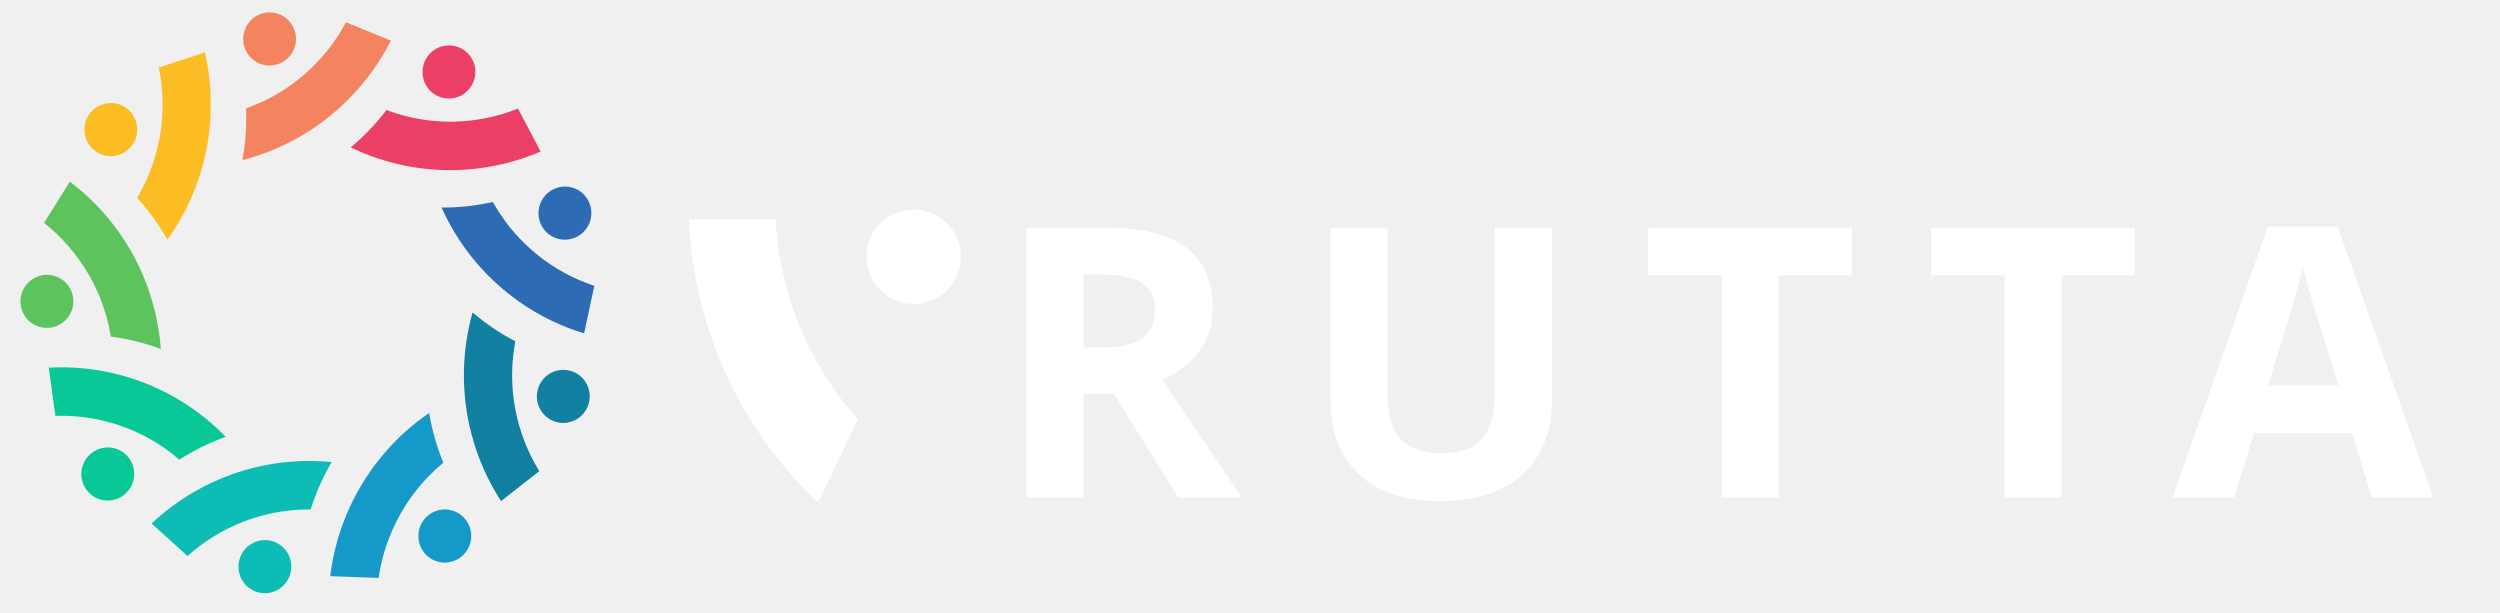
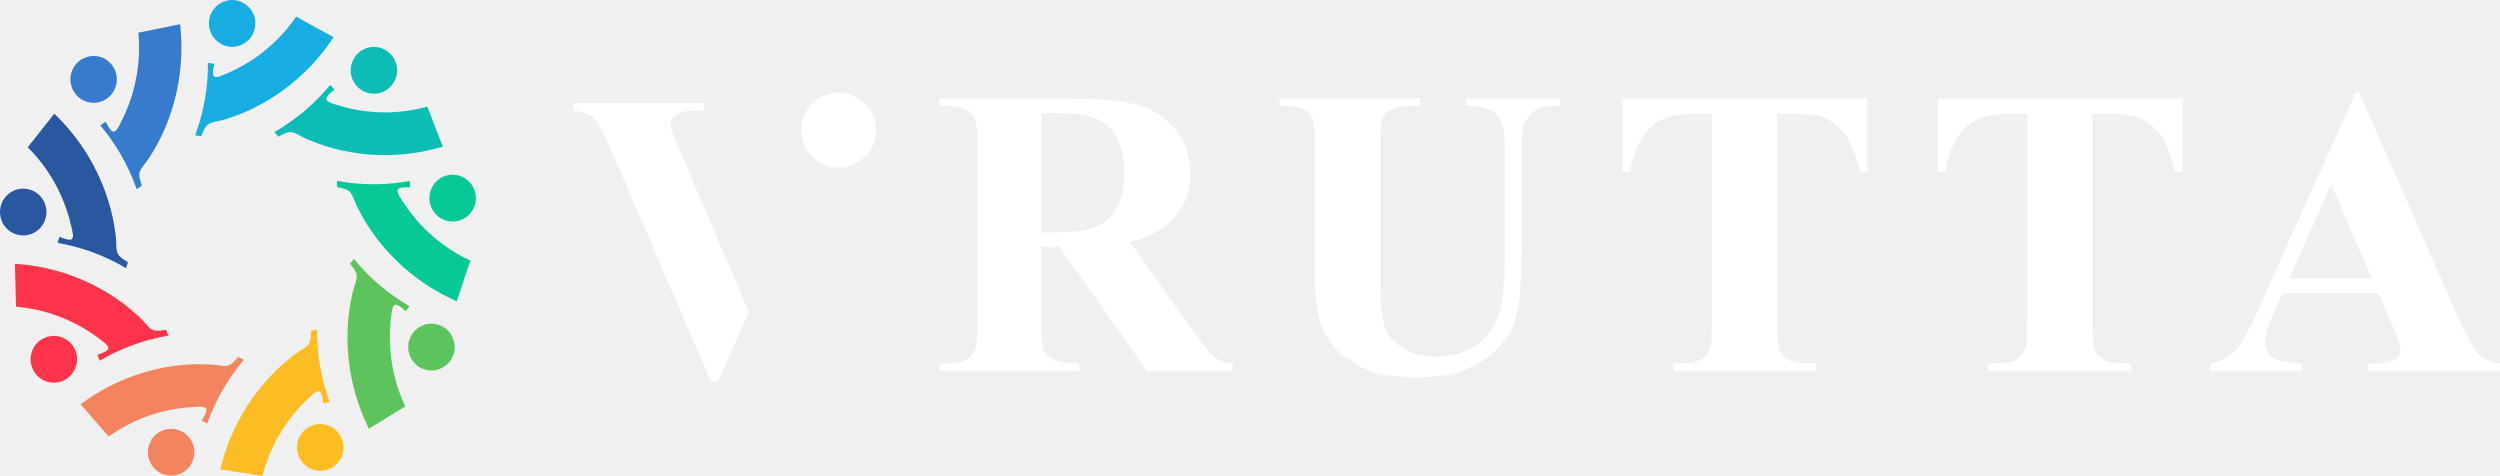
- <svg xmlns="http://www.w3.org/2000/svg" width="291.809mm" height="71.446mm" viewBox="0 0 291.809 71.446" version="1.1" id="svg1">
+ <svg xmlns="http://www.w3.org/2000/svg" width="478.089mm" height="91mm" viewBox="0 0 478.089 91" version="1.1" id="svg1">
  <defs id="defs1" />
-   <g id="layer1" transform="translate(-439.1965,-378.4563)">
-     <g id="g9-8" transform="translate(-1024.512,-1008.341)">
-       <text xml:space="preserve" style="font-weight:bold;font-size:44.097px;line-height:11.465px;font-family:'Futura Std';-inkscape-font-specification:'Futura Std Bold';letter-spacing:6.615px;word-spacing:0px;writing-mode:lr-tb;direction:ltr;opacity:1;fill:#ffffff;fill-rule:evenodd;stroke:#ff8080;stroke-width:0;stroke-linecap:square;stroke-linejoin:round;stroke-miterlimit:0;paint-order:fill markers stroke" x="1579.546" y="1444.856" id="text9-2-9">
-         <tspan id="tspan9-4-34" style="font-size:44.097px;line-height:11.465px;fill:#ffffff;stroke-width:0" x="1579.546" y="1444.856">RUTTA</tspan>
-       </text>
-       <path id="path44-6-9-6-0-7-6-0-1-4" style="opacity:1;fill:#ffffff;fill-rule:evenodd;stroke:#ffffff;stroke-width:0;stroke-linecap:square;stroke-linejoin:round;stroke-miterlimit:0;paint-order:fill markers stroke" d="m 1570.13,1411.255 c -1.131,0.046 -2.235,0.441 -3.149,1.147 -0.079,0.061 -0.158,0.125 -0.234,0.191 -0.223,0.192 -0.43,0.402 -0.619,0.627 -1.959,2.333 -1.655,5.812 0.68,7.77 0.808,0.678 1.794,1.11 2.84,1.245 0.246,0.032 0.492,0.047 0.737,0.046 1.016,-0.01 2.015,-0.291 2.885,-0.832 0.495,-0.308 0.939,-0.692 1.313,-1.139 1.707,-2.033 1.695,-4.935 0.12,-6.943 v -4e-4 c -0.233,-0.297 -0.5,-0.574 -0.801,-0.827 -0.058,-0.049 -0.117,-0.096 -0.177,-0.142 -0.543,-0.418 -1.16,-0.733 -1.819,-0.926 -0.426,-0.125 -0.859,-0.196 -1.292,-0.217 -0.162,-0.01 -0.325,-0.01 -0.486,0 z m -15.885,1.154 -10.122,0.01 c 0.132,3.197 0.582,6.353 1.331,9.424 0.843,3.456 2.066,6.804 3.644,9.985 2.235,4.505 5.181,8.672 8.769,12.328 0.427,0.435 0.861,0.861 1.302,1.278 l 4.685,-9.668 c -2.537,-2.843 -4.616,-6.031 -6.186,-9.448 -1.419,-3.088 -2.423,-6.363 -2.976,-9.74 -0.225,-1.373 -0.375,-2.763 -0.448,-4.163 z" />
-     </g>
-     <g id="g11-82-6" transform="matrix(0.6550494,0,0,0.6550494,-375.3129,-641.7482)" style="stroke-width:1.527">
-       <path style="fill:#1599c8;fill-opacity:1;fill-rule:evenodd;stroke:#1c4e8a;stroke-width:0;stroke-linecap:square;stroke-linejoin:round;stroke-miterlimit:0;paint-order:fill markers stroke" d="m 1319.901,1631.034 c -0.43,0.295 -0.855,0.598 -1.274,0.91 -2.654,1.972 -5.04,4.241 -7.121,6.747 -1.941,2.337 -3.617,4.88 -4.999,7.582 -1.957,3.826 -3.325,7.969 -4.018,12.291 -0.083,0.516 -0.156,1.032 -0.219,1.549 l 8.628,0.307 c 0.567,-3.92 1.834,-7.665 3.706,-11.07 1.399,-2.545 3.135,-4.901 5.168,-6.998 0.837,-0.864 1.725,-1.684 2.66,-2.455 -1.173,-2.852 -2.021,-5.826 -2.531,-8.863 z" id="path17-1-3-7-4-0" />
-       <path style="fill:#1280a0;fill-opacity:1;fill-rule:evenodd;stroke:#1c4e8a;stroke-width:0;stroke-linecap:square;stroke-linejoin:round;stroke-miterlimit:0;paint-order:fill markers stroke" d="m 1347.597,1625.261 c -0.386,-0.525 -0.877,-0.964 -1.441,-1.289 -1.386,-0.799 -3.083,-0.835 -4.506,-0.095 -0.223,0.116 -0.437,0.25 -0.639,0.4 -2.094,1.556 -2.54,4.519 -0.996,6.619 0.534,0.727 1.265,1.284 2.105,1.606 1.014,0.388 2.131,0.412 3.162,0.067 0.473,-0.158 0.917,-0.39 1.318,-0.688 2.094,-1.556 2.54,-4.519 0.996,-6.619 z" id="path16-7-3-6-5-6" />
-       <path style="fill:#0dbdb5;fill-opacity:1;fill-rule:evenodd;stroke:#1c4e8a;stroke-width:0;stroke-linecap:square;stroke-linejoin:round;stroke-miterlimit:0;paint-order:fill markers stroke" d="m 1302.526,1639.786 c -0.517,-0.052 -1.036,-0.094 -1.556,-0.124 -3.291,-0.2 -6.566,10e-4 -9.761,0.581 -2.979,0.54 -5.887,1.41 -8.672,2.591 -3.944,1.673 -7.64,3.97 -10.935,6.84 -0.393,0.343 -0.78,0.692 -1.158,1.048 l 6.399,5.808 c 2.941,-2.643 6.306,-4.699 9.915,-6.104 2.698,-1.05 5.532,-1.737 8.428,-2.034 1.193,-0.122 2.396,-0.178 3.604,-0.166 0.928,-2.947 2.182,-5.777 3.736,-8.438 z" id="path15-7-5-1-51-6" />
-       <path style="fill:#1599c8;fill-opacity:1;fill-rule:evenodd;stroke:#1c4e8a;stroke-width:0;stroke-linecap:square;stroke-linejoin:round;stroke-miterlimit:0;paint-order:fill markers stroke" d="m 1327.392,1653.243 c 0.041,-0.652 -0.053,-1.306 -0.277,-1.92 -0.549,-1.508 -1.823,-2.632 -3.383,-2.983 -0.245,-0.054 -0.494,-0.091 -0.745,-0.106 -2.596,-0.158 -4.833,1.829 -4.996,4.438 -0.057,0.903 0.145,1.802 0.582,2.592 0.527,0.953 1.366,1.692 2.375,2.094 0.462,0.184 0.951,0.293 1.448,0.323 2.596,0.158 4.833,-1.829 4.996,-4.438 z" id="path14-1-9-4-7-1" />
-       <path style="fill:#07c896;fill-opacity:1;fill-rule:evenodd;stroke:#1c4e8a;stroke-width:0;stroke-linecap:square;stroke-linejoin:round;stroke-miterlimit:0;paint-order:fill markers stroke" d="m 1283.644,1635.284 c -0.362,-0.373 -0.732,-0.74 -1.11,-1.101 -2.388,-2.279 -5.021,-4.24 -7.833,-5.858 -2.623,-1.509 -5.403,-2.72 -8.287,-3.612 -4.086,-1.263 -8.38,-1.887 -12.736,-1.812 -0.52,0.014 -1.039,0.028 -1.556,0.056 l 1.177,8.591 c 3.939,-0.129 7.827,0.466 11.485,1.718 2.735,0.936 5.341,2.239 7.745,3.882 0.99,0.676 1.946,1.41 2.861,2.2 2.595,-1.663 5.364,-3.025 8.254,-4.064 z" id="path13-9-9-2-11-8" />
-       <path style="fill:#0dbdb5;fill-opacity:1;fill-rule:evenodd;stroke:#1c4e8a;stroke-width:0;stroke-linecap:square;stroke-linejoin:round;stroke-miterlimit:0;paint-order:fill markers stroke" d="m 1294.045,1661.672 c 0.449,-0.475 0.795,-1.037 1.017,-1.652 0.545,-1.512 0.29,-3.198 -0.678,-4.475 -0.152,-0.201 -0.32,-0.389 -0.501,-0.562 -1.884,-1.798 -4.865,-1.717 -6.659,0.179 -0.621,0.656 -1.042,1.478 -1.213,2.366 -0.207,1.072 -0.039,2.181 0.476,3.141 0.236,0.44 0.539,0.839 0.9,1.183 1.884,1.798 4.865,1.717 6.659,-0.179 z" id="path12-0-8-3-5-4" />
-       <path style="fill:#5dc45d;fill-opacity:1;fill-rule:evenodd;stroke:#1c4e8a;stroke-width:0;stroke-linecap:square;stroke-linejoin:round;stroke-miterlimit:0;paint-order:fill markers stroke" d="m 1272.089,1619.632 c -0.038,-0.521 -0.086,-1.041 -0.144,-1.562 -0.367,-3.291 -1.126,-6.497 -2.241,-9.556 -1.04,-2.853 -2.391,-5.577 -4.025,-8.124 -2.315,-3.608 -5.199,-6.861 -8.577,-9.616 -0.403,-0.329 -0.812,-0.649 -1.225,-0.962 l -4.597,7.354 c 3.094,2.445 5.686,5.413 7.681,8.736 1.492,2.485 2.65,5.168 3.437,7.982 0.324,1.158 0.585,2.339 0.78,3.537 3.047,0.4 6.036,1.142 8.91,2.211 z" id="path11-3-1-2-2-9" />
-       <path style="fill:#07c896;fill-opacity:1;fill-rule:evenodd;stroke:#1c4e8a;stroke-width:0;stroke-linecap:square;stroke-linejoin:round;stroke-miterlimit:0;paint-order:fill markers stroke" d="m 1263.158,1646.606 c 0.647,-0.074 1.271,-0.283 1.835,-0.612 1.385,-0.809 2.268,-2.267 2.345,-3.873 0.013,-0.252 0,-0.505 -0.024,-0.755 -0.29,-2.597 -2.62,-4.46 -5.205,-4.163 -0.895,0.103 -1.742,0.461 -2.441,1.032 -0.844,0.689 -1.425,1.649 -1.646,2.718 -0.101,0.49 -0.124,0.993 -0.069,1.489 0.29,2.596 2.62,4.46 5.205,4.163 z" id="path10-41-8-2-7-6" />
-       <path style="fill:#fbbd23;fill-opacity:1;fill-rule:evenodd;stroke:#1c4e8a;stroke-width:0;stroke-linecap:square;stroke-linejoin:round;stroke-miterlimit:0;paint-order:fill markers stroke" d="m 1273.268,1600.156 c 0.304,-0.424 0.6,-0.855 0.889,-1.292 1.825,-2.764 3.296,-5.714 4.4,-8.782 1.03,-2.861 1.74,-5.825 2.12,-8.836 0.538,-4.265 0.414,-8.624 -0.405,-12.921 -0.098,-0.513 -0.205,-1.023 -0.322,-1.53 l -8.219,2.677 c 0.801,3.875 0.884,7.827 0.283,11.667 -0.449,2.871 -1.28,5.679 -2.478,8.347 -0.493,1.098 -1.049,2.173 -1.666,3.219 2.074,2.275 3.884,4.775 5.397,7.452 z" id="path9-7-2-1-6-3" />
-       <path style="fill:#5dc45d;fill-opacity:1;fill-rule:evenodd;stroke:#1c4e8a;stroke-width:0;stroke-linecap:square;stroke-linejoin:round;stroke-miterlimit:0;paint-order:fill markers stroke" d="m 1249.184,1615.093 c 0.542,0.36 1.153,0.604 1.794,0.715 1.576,0.273 3.184,-0.276 4.27,-1.459 0.171,-0.186 0.326,-0.385 0.465,-0.595 1.44,-2.18 0.85,-5.116 -1.316,-6.557 -0.75,-0.499 -1.627,-0.771 -2.527,-0.784 -1.086,-0.015 -2.145,0.346 -2.997,1.024 -0.391,0.311 -0.73,0.681 -1.006,1.099 -1.44,2.18 -0.85,5.116 1.316,6.557 z" id="path8-53-6-68-1-7" />
-       <path style="fill:#f4845f;fill-opacity:1;fill-rule:evenodd;stroke:#1c4e8a;stroke-width:0;stroke-linecap:square;stroke-linejoin:round;stroke-miterlimit:0;paint-order:fill markers stroke" d="m 1286.63,1585.968 c 0.504,-0.13 1.006,-0.269 1.506,-0.418 3.163,-0.943 6.175,-2.257 8.982,-3.899 2.618,-1.531 5.057,-3.347 7.274,-5.413 3.14,-2.926 5.834,-6.352 7.957,-10.179 0.253,-0.457 0.498,-0.917 0.733,-1.382 l -7.996,-3.254 c -1.867,3.492 -4.331,6.579 -7.247,9.138 -2.18,1.913 -4.612,3.532 -7.234,4.806 -1.08,0.525 -2.192,0.991 -3.333,1.395 0.13,3.085 -0.085,6.174 -0.641,9.206 z" id="path7-3-6-5-42-8" />
-       <path style="fill:#fbbd23;fill-opacity:1;fill-rule:evenodd;stroke:#1c4e8a;stroke-width:0;stroke-linecap:square;stroke-linejoin:round;stroke-miterlimit:0;paint-order:fill markers stroke" d="m 1258.662,1581.879 c 0.184,0.627 0.495,1.208 0.914,1.708 1.03,1.228 2.611,1.845 4.198,1.638 0.249,-0.032 0.495,-0.084 0.737,-0.156 2.495,-0.744 3.923,-3.378 3.188,-5.883 -0.254,-0.867 -0.75,-1.642 -1.43,-2.234 -0.82,-0.713 -1.861,-1.119 -2.946,-1.15 -0.497,-0.014 -0.994,0.052 -1.472,0.194 -2.495,0.744 -3.923,3.378 -3.188,5.883 z" id="path6-24-0-7-3-8" />
-       <path style="fill:#ec3f65;fill-opacity:1;fill-rule:evenodd;stroke:#1c4e8a;stroke-width:0;stroke-linecap:square;stroke-linejoin:round;stroke-miterlimit:0;paint-order:fill markers stroke" d="m 1305.922,1583.707 c 0.468,0.226 0.941,0.443 1.419,0.652 3.022,1.319 6.165,2.255 9.361,2.808 2.981,0.515 6.008,0.697 9.024,0.543 4.272,-0.218 8.524,-1.108 12.595,-2.675 0.486,-0.187 0.967,-0.383 1.444,-0.587 l -4.031,-7.661 c -3.661,1.475 -7.52,2.252 -11.387,2.334 -2.891,0.06 -5.785,-0.267 -8.605,-0.983 -1.161,-0.295 -2.31,-0.655 -3.44,-1.082 -1.874,2.453 -4.015,4.684 -6.38,6.652 z" id="path5-1-3-6-22-2" />
-       <path style="fill:#f4845f;fill-opacity:1;fill-rule:evenodd;stroke:#1c4e8a;stroke-width:0;stroke-linecap:square;stroke-linejoin:round;stroke-miterlimit:0;paint-order:fill markers stroke" d="m 1287.156,1562.505 c -0.261,0.6 -0.395,1.247 -0.394,1.901 0,1.607 0.816,3.102 2.161,3.969 0.211,0.136 0.433,0.255 0.663,0.355 2.384,1.04 5.16,-0.059 6.202,-2.457 0.36,-0.83 0.477,-1.745 0.336,-2.638 -0.171,-1.077 -0.706,-2.061 -1.517,-2.785 -0.371,-0.332 -0.793,-0.603 -1.249,-0.801 -2.384,-1.041 -5.16,0.059 -6.202,2.457 z" id="path4-2-8-1-1-9" />
-       <path style="fill:#2d6bb5;fill-opacity:1;fill-rule:evenodd;stroke:#1c4e8a;stroke-width:0;stroke-linecap:square;stroke-linejoin:round;stroke-miterlimit:0;paint-order:fill markers stroke" d="m 1322.117,1594.43 c 0.213,0.476 0.435,0.948 0.667,1.417 1.466,2.964 3.27,5.713 5.36,8.201 1.949,2.321 4.147,4.415 6.551,6.245 3.406,2.592 7.226,4.654 11.34,6.081 0.491,0.17 0.984,0.331 1.48,0.482 l 1.82,-8.484 c -3.743,-1.232 -7.19,-3.128 -10.198,-5.563 -2.249,-1.82 -4.252,-3.941 -5.95,-6.312 -0.699,-0.976 -1.347,-1.995 -1.938,-3.052 -3.002,0.672 -6.066,1.002 -9.133,0.986 z" id="path3-9-0-8-6-1" />
-       <path style="fill:#ec3f65;fill-opacity:1;fill-rule:evenodd;stroke:#1c4e8a;stroke-width:0;stroke-linecap:square;stroke-linejoin:round;stroke-miterlimit:0;paint-order:fill markers stroke" d="m 1321.335,1566.037 c -0.583,0.292 -1.099,0.702 -1.517,1.205 -1.027,1.235 -1.361,2.908 -0.887,4.442 0.074,0.241 0.168,0.475 0.279,0.701 1.157,2.338 3.983,3.287 6.313,2.119 0.806,-0.404 1.481,-1.032 1.944,-1.808 0.559,-0.937 0.779,-2.038 0.622,-3.118 -0.072,-0.495 -0.221,-0.975 -0.442,-1.422 -1.156,-2.338 -3.983,-3.287 -6.313,-2.119 z" id="path2-0-1-9-8-3" />
-       <path style="fill:#1280a0;fill-opacity:1;fill-rule:evenodd;stroke:#1c4e8a;stroke-width:0;stroke-linecap:square;stroke-linejoin:round;stroke-miterlimit:0;paint-order:fill markers stroke" d="m 1327.638,1613.121 c -0.141,0.503 -0.274,1.009 -0.396,1.518 -0.775,3.222 -1.155,6.497 -1.149,9.757 0.01,3.04 0.346,6.067 1.014,9.024 0.945,4.189 2.546,8.239 4.779,11.992 0.267,0.448 0.541,0.89 0.823,1.325 l 6.819,-5.337 c -2.073,-3.363 -3.496,-7.045 -4.238,-10.856 -0.555,-2.849 -0.729,-5.771 -0.51,-8.688 0.09,-1.201 0.247,-2.401 0.471,-3.595 -2.725,-1.423 -5.279,-3.148 -7.613,-5.141 z" id="path1-8-2-2-5-5" />
-       <path style="fill:#2d6bb5;fill-opacity:1;fill-rule:evenodd;stroke:#1c4e8a;stroke-width:0;stroke-linecap:square;stroke-linejoin:round;stroke-miterlimit:0;paint-order:fill markers stroke" d="m 1345.205,1590.821 c -0.632,-0.152 -1.29,-0.171 -1.931,-0.054 -1.575,0.285 -2.901,1.353 -3.52,2.837 -0.097,0.233 -0.176,0.473 -0.235,0.719 -0.612,2.542 0.942,5.095 3.47,5.704 0.875,0.211 1.792,0.165 2.643,-0.132 1.027,-0.358 1.899,-1.062 2.47,-1.991 0.262,-0.426 0.455,-0.891 0.572,-1.377 0.612,-2.542 -0.942,-5.095 -3.47,-5.704 z" id="path31-8-2-5-7-5-7-7-9" />
+   <g id="layer1" transform="translate(-296.3579,-515.3964)">
+     <path id="path12-8-1" style="fill:#ffffff;fill-opacity:1;fill-rule:evenodd;stroke:#0000ff;stroke-width:0;stroke-linecap:square;stroke-linejoin:round;stroke-miterlimit:0;paint-order:fill markers stroke" d="m 456.727,533.128 a 7.163,7.163 0 0 0 -3.031,0.673 7.163,7.163 0 0 0 -4.132,6.49 7.163,7.163 0 0 0 0.126,1.339 7.163,7.163 0 0 0 1.46,3.155 7.163,7.163 0 0 0 5.577,2.668 7.163,7.163 0 0 0 4.773,-1.822 7.163,7.163 0 0 0 2.263,-4.001 7.163,7.163 0 0 0 0.127,-1.339 7.163,7.163 0 0 0 -4.131,-6.49 7.163,7.163 0 0 0 -3.032,-0.673 z m -25.729,1.984 -24.981,2.2e-4 v 1.422 c 2.024,0.231 3.395,0.782 4.112,1.653 0.743,0.871 2.19,3.805 4.343,8.801 l 17.871,41.429 h 1.268 l 5.996,-13.301 -1.458,-3.421 -0.004,0.005 -11.107,-25.942 c -1.179,-2.741 -1.87,-4.419 -2.075,-5.034 -0.205,-0.641 -0.307,-1.192 -0.307,-1.653 0,-0.743 0.295,-1.307 0.884,-1.691 0.82,-0.564 2.357,-0.846 4.612,-0.846 h 0.846 z" />
+     <path style="font-weight:bold;font-size:134.056px;line-height:142.702px;font-family:'Times New Roman';-inkscape-font-specification:'Times New Roman,  Bold';letter-spacing:13.229px;word-spacing:0px;fill:#ffffff;fill-opacity:1;fill-rule:evenodd;stroke:#ffffff;stroke-width:0;stroke-linecap:square;stroke-linejoin:round;stroke-miterlimit:0;paint-order:fill markers stroke" d="M 751.235,571.483 H 732.826 l -2.191,5.073 q -1.076,2.536 -1.076,4.189 0,2.191 1.768,3.228 1.038,0.615 5.111,0.922 v 1.422 H 719.106 v -1.422 q 2.806,-0.423 4.612,-2.306 1.806,-1.922 4.458,-7.878 l 18.639,-41.583 h 0.73 l 18.793,42.736 q 2.69,6.072 4.42,7.648 1.307,1.191 3.689,1.384 v 1.422 h -25.211 v -1.422 h 1.038 q 3.036,0 4.266,-0.846 0.845,-0.615 0.845,-1.768 0,-0.692 -0.231,-1.422 -0.077,-0.346 -1.153,-2.882 z m -1.307,-2.844 -7.763,-17.948 -7.994,17.948 z" id="path4" />
+     <path style="font-weight:bold;font-size:134.056px;line-height:142.702px;font-family:'Times New Roman';-inkscape-font-specification:'Times New Roman,  Bold';letter-spacing:13.229px;word-spacing:0px;fill:#ffffff;fill-opacity:1;fill-rule:evenodd;stroke:#ffffff;stroke-width:0;stroke-linecap:square;stroke-linejoin:round;stroke-miterlimit:0;paint-order:fill markers stroke" d="m 713.721,534.204 v 14.104 h -1.384 q -1.23,-4.881 -2.729,-6.995 -1.499,-2.152 -4.112,-3.42 -1.46,-0.692 -5.111,-0.692 h -3.882 v 40.199 q 0,3.997 0.423,4.996 0.461,0.999 1.729,1.768 1.307,0.73 3.536,0.73 h 1.729 v 1.422 h -27.286 v -1.422 h 1.729 q 2.267,0 3.651,-0.807 0.999,-0.538 1.576,-1.845 0.423,-0.922 0.423,-4.842 v -40.199 h -3.766 q -5.265,0 -7.648,2.229 -3.344,3.113 -4.227,8.878 h -1.46 v -14.104 z" id="path3" />
+     <path style="font-weight:bold;font-size:134.056px;line-height:142.702px;font-family:'Times New Roman';-inkscape-font-specification:'Times New Roman,  Bold';letter-spacing:13.229px;word-spacing:0px;fill:#ffffff;fill-opacity:1;fill-rule:evenodd;stroke:#ffffff;stroke-width:0;stroke-linecap:square;stroke-linejoin:round;stroke-miterlimit:0;paint-order:fill markers stroke" d="m 653.457,534.204 v 14.104 h -1.384 q -1.23,-4.881 -2.729,-6.995 -1.499,-2.152 -4.112,-3.42 -1.46,-0.692 -5.111,-0.692 h -3.882 v 40.199 q 0,3.997 0.423,4.996 0.461,0.999 1.729,1.768 1.307,0.73 3.536,0.73 h 1.729 v 1.422 h -27.286 v -1.422 h 1.729 q 2.267,0 3.651,-0.807 0.999,-0.538 1.576,-1.845 0.423,-0.922 0.423,-4.842 v -40.199 h -3.766 q -5.265,0 -7.648,2.229 -3.344,3.113 -4.227,8.878 h -1.46 v -14.104 z" id="path2" />
+     <path style="font-weight:bold;font-size:134.056px;line-height:142.702px;font-family:'Times New Roman';-inkscape-font-specification:'Times New Roman,  Bold';letter-spacing:13.229px;word-spacing:0px;fill:#ffffff;fill-opacity:1;fill-rule:evenodd;stroke:#ffffff;stroke-width:0;stroke-linecap:square;stroke-linejoin:round;stroke-miterlimit:0;paint-order:fill markers stroke" d="m 541.04,534.204 h 26.902 v 1.422 h -1.345 q -3.036,0 -4.189,0.653 -1.115,0.615 -1.614,1.729 -0.461,1.115 -0.461,5.573 v 25.519 q 0,6.995 1.038,9.262 1.076,2.267 3.497,3.766 2.421,1.499 6.111,1.499 4.227,0 7.187,-1.883 2.998,-1.922 4.458,-5.265 1.499,-3.344 1.499,-11.645 v -21.253 q 0,-3.497 -0.73,-4.996 -0.73,-1.499 -1.845,-2.075 -1.729,-0.884 -4.881,-0.884 v -1.422 h 18.024 v 1.422 h -1.076 q -2.191,0 -3.651,0.884 -1.46,0.884 -2.114,2.652 -0.5,1.23 -0.5,4.42 v 19.792 q 0,9.185 -1.23,13.259 -1.191,4.074 -5.88,7.494 -4.689,3.42 -12.798,3.42 -6.764,0 -10.453,-1.806 -5.035,-2.46 -7.11,-6.303 -2.075,-3.843 -2.075,-10.338 v -25.519 q 0,-4.497 -0.5,-5.573 -0.5,-1.115 -1.729,-1.768 -1.23,-0.653 -4.535,-0.615 z" id="path1" />
+     <path style="font-weight:bold;font-size:134.056px;line-height:142.702px;font-family:'Times New Roman';-inkscape-font-specification:'Times New Roman,  Bold';letter-spacing:13.229px;word-spacing:0px;fill:#ffffff;fill-opacity:1;fill-rule:evenodd;stroke:#ffffff;stroke-width:0;stroke-linecap:square;stroke-linejoin:round;stroke-miterlimit:0;paint-order:fill markers stroke" d="m 495.495,562.567 v 14.604 q 0,4.227 0.5,5.342 0.538,1.076 1.845,1.729 1.307,0.653 4.881,0.653 v 1.422 h -26.672 v -1.422 q 3.613,0 4.881,-0.653 1.307,-0.692 1.806,-1.768 0.538,-1.076 0.538,-5.304 v -33.82 q 0,-4.227 -0.538,-5.304 -0.5,-1.115 -1.806,-1.768 -1.307,-0.653 -4.881,-0.653 v -1.422 h 24.212 q 9.454,0 13.835,1.307 4.381,1.307 7.148,4.842 2.767,3.497 2.767,8.224 0,5.765 -4.151,9.531 -2.652,2.383 -7.417,3.574 l 12.529,17.64 q 2.46,3.42 3.497,4.266 1.576,1.191 3.651,1.307 v 1.422 h -16.41 l -16.795,-23.751 z m 0,-25.557 v 22.828 h 2.191 q 5.342,0 7.994,-0.961 2.652,-0.999 4.151,-3.536 1.537,-2.575 1.537,-6.687 0,-5.957 -2.806,-8.801 -2.767,-2.844 -8.955,-2.844 z" id="text7-1-1-4-4-6" />
+     <g id="g1" transform="matrix(1.000519,0,0,1.008881,-38.67868,283.0204)" style="stroke-width:0.995">
+       <path style="fill:#367bcd;fill-opacity:1;fill-rule:evenodd;stroke:#1c4e8a;stroke-width:0;stroke-linecap:square;stroke-linejoin:round;stroke-miterlimit:0;paint-order:fill markers stroke" d="m 360.98,266.169 0.916,-0.582 0.041,-0.026 0.052,-0.033 c -0.514,-1.376 -0.6,-2.096 -0.383,-2.71 0.235,-0.662 0.851,-1.262 1.635,-2.368 0.059,-0.09 0.125,-0.175 0.184,-0.265 0.773,-1.206 1.495,-2.439 2.126,-3.716 1.263,-2.556 2.238,-5.242 2.908,-8.008 0.95,-3.917 1.289,-7.993 0.971,-12.085 -0.038,-0.488 -0.085,-0.975 -0.141,-1.46 l -7.974,1.613 c 0.345,3.698 0.01,7.389 -0.954,10.903 -0.442,1.612 -1.016,3.186 -1.717,4.707 -0.583,1.197 -1.002,2.128 -1.386,2.655 -0.495,0.68 -0.931,0.686 -1.582,-0.284 -0.187,-0.278 -0.391,-0.636 -0.619,-1.082 l -1.029,0.653 c 1.426,1.681 2.7,3.475 3.813,5.361 1.259,2.134 2.311,4.386 3.14,6.724 z" id="path102-7-5-24" />
+       <path style="fill:#2957a0;fill-opacity:1;fill-rule:evenodd;stroke:#1c4e8a;stroke-width:0;stroke-linecap:square;stroke-linejoin:round;stroke-miterlimit:0;paint-order:fill markers stroke" d="m 336.448,273.921 c 0.47,0.394 1.016,0.686 1.605,0.859 1.447,0.424 3.01,0.085 4.15,-0.901 0.179,-0.155 0.346,-0.324 0.498,-0.505 1.575,-1.878 1.33,-4.677 -0.547,-6.252 -0.65,-0.545 -1.442,-0.893 -2.283,-1.002 -1.015,-0.131 -2.044,0.092 -2.913,0.633 -0.398,0.248 -0.755,0.556 -1.056,0.916 -1.575,1.878 -1.331,4.677 0.547,6.252 z" id="path101-6-7-5" />
+       <path style="fill:#18ade2;fill-opacity:1;fill-rule:evenodd;stroke:#1c4e8a;stroke-width:0;stroke-linecap:square;stroke-linejoin:round;stroke-miterlimit:0;paint-order:fill markers stroke" d="m 372.166,255.979 1.076,0.143 0.048,0.006 0.061,0.008 c 0.491,-1.385 0.888,-1.992 1.449,-2.322 0.606,-0.356 1.463,-0.42 2.775,-0.763 0.103,-0.031 0.209,-0.053 0.311,-0.085 1.367,-0.427 2.713,-0.907 4.017,-1.48 2.611,-1.146 5.084,-2.577 7.375,-4.265 3.245,-2.39 6.125,-5.295 8.512,-8.633 0.285,-0.399 0.562,-0.802 0.83,-1.209 l -7.145,-3.89 c -2.112,3.054 -4.742,5.667 -7.739,7.739 -1.375,0.951 -2.826,1.788 -4.341,2.502 -1.216,0.542 -2.136,0.986 -2.768,1.143 -0.817,0.203 -1.154,-0.073 -1.029,-1.234 0.036,-0.333 0.11,-0.739 0.221,-1.227 l -1.208,-0.161 c 0.012,2.204 -0.165,4.398 -0.525,6.558 -0.407,2.444 -1.049,4.845 -1.917,7.169 z" id="path100-3-6-51" />
+       <path style="fill:#367bcd;fill-opacity:1;fill-rule:evenodd;stroke:#1c4e8a;stroke-width:0;stroke-linecap:square;stroke-linejoin:round;stroke-miterlimit:0;paint-order:fill markers stroke" d="m 348.39,246.149 c 0.106,0.604 0.337,1.179 0.677,1.689 0.836,1.255 2.251,1.999 3.758,1.977 0.237,-0.006 0.473,-0.025 0.706,-0.067 2.414,-0.426 4.025,-2.727 3.6,-5.141 -0.147,-0.835 -0.531,-1.611 -1.105,-2.235 -0.693,-0.753 -1.625,-1.243 -2.638,-1.388 -0.464,-0.066 -0.936,-0.059 -1.398,0.023 -2.414,0.426 -4.026,2.727 -3.6,5.141 z" id="path96-6-1-7" />
+       <path style="fill:#0dbdb5;fill-opacity:1;fill-rule:evenodd;stroke:#1c4e8a;stroke-width:0;stroke-linecap:square;stroke-linejoin:round;stroke-miterlimit:0;paint-order:fill markers stroke" d="m 387.284,255.363 0.732,0.801 0.033,0.036 0.042,0.045 c 1.266,-0.745 1.96,-0.955 2.602,-0.847 0.693,0.116 1.391,0.619 2.616,1.199 0.099,0.042 0.194,0.093 0.293,0.135 1.322,0.552 2.662,1.049 4.029,1.449 2.737,0.8 5.551,1.293 8.391,1.474 4.023,0.255 8.095,-0.119 12.07,-1.142 0.474,-0.122 0.946,-0.253 1.413,-0.393 l -2.973,-7.573 c -3.582,0.982 -7.275,1.293 -10.903,0.954 -1.664,-0.155 -3.314,-0.447 -4.933,-0.874 -1.28,-0.366 -2.27,-0.618 -2.855,-0.904 -0.756,-0.37 -0.837,-0.798 0.005,-1.607 0.241,-0.232 0.559,-0.495 0.958,-0.798 l -0.822,-0.9 c -1.407,1.696 -2.953,3.263 -4.617,4.686 -1.883,1.611 -3.918,3.038 -6.077,4.26 z" id="path78-1-8-11" />
+       <path style="fill:#18ade2;fill-opacity:1;fill-rule:evenodd;stroke:#1c4e8a;stroke-width:0;stroke-linecap:square;stroke-linejoin:round;stroke-miterlimit:0;paint-order:fill markers stroke" d="m 375.39,232.55 c -0.307,0.531 -0.5,1.12 -0.567,1.73 -0.166,1.498 0.439,2.978 1.608,3.93 0.183,0.149 0.379,0.284 0.584,0.402 2.123,1.226 4.837,0.498 6.062,-1.624 0.424,-0.735 0.629,-1.575 0.59,-2.422 -0.047,-1.022 -0.446,-1.997 -1.129,-2.759 -0.313,-0.349 -0.679,-0.647 -1.085,-0.881 -2.123,-1.226 -4.837,-0.498 -6.063,1.624 z" id="path77-5-9-52" />
+       <path style="fill:#07c896;fill-opacity:1;fill-rule:evenodd;stroke:#1c4e8a;stroke-width:0;stroke-linecap:square;stroke-linejoin:round;stroke-miterlimit:0;paint-order:fill markers stroke" d="m 399.262,264.61 0.046,1.084 0.002,0.049 0.003,0.062 c 1.449,0.243 2.115,0.528 2.538,1.023 0.456,0.535 0.668,1.368 1.233,2.6 0.048,0.096 0.089,0.196 0.138,0.292 0.658,1.272 1.365,2.514 2.155,3.699 1.582,2.372 3.421,4.559 5.481,6.523 2.917,2.781 6.278,5.113 9.98,6.884 0.442,0.211 0.887,0.414 1.335,0.608 l 2.59,-7.712 c -3.375,-1.55 -6.404,-3.686 -8.966,-6.278 -1.175,-1.189 -2.251,-2.473 -3.218,-3.841 -0.745,-1.103 -1.342,-1.932 -1.606,-2.527 -0.342,-0.769 -0.129,-1.149 1.037,-1.228 0.334,-0.023 0.746,-0.021 1.246,0.006 l -0.051,-1.218 c -2.168,0.395 -4.359,0.601 -6.549,0.622 -2.478,0.023 -4.954,-0.191 -7.393,-0.643 z" id="path76-4-2-7" />
+       <path style="fill:#0dbdb5;fill-opacity:1;fill-rule:evenodd;stroke:#1c4e8a;stroke-width:0;stroke-linecap:square;stroke-linejoin:round;stroke-miterlimit:0;paint-order:fill markers stroke" d="m 404.814,239.488 c -0.576,0.21 -1.103,0.537 -1.546,0.96 -1.09,1.041 -1.578,2.564 -1.294,4.045 0.044,0.232 0.107,0.461 0.188,0.683 0.838,2.303 3.385,3.49 5.688,2.652 0.797,-0.29 1.494,-0.802 2.009,-1.476 0.621,-0.813 0.942,-1.816 0.908,-2.839 -0.015,-0.469 -0.105,-0.932 -0.265,-1.372 -0.838,-2.303 -3.385,-3.491 -5.688,-2.653 z" id="path75-2-7-61" />
+       <path style="fill:#5dc45d;fill-opacity:1;fill-rule:evenodd;stroke:#1c4e8a;stroke-width:0;stroke-linecap:square;stroke-linejoin:round;stroke-miterlimit:0;paint-order:fill markers stroke" d="m 402.493,279.391 -0.662,0.86 -0.03,0.039 -0.038,0.049 c 0.954,1.117 1.281,1.764 1.286,2.415 0.006,0.703 -0.368,1.477 -0.726,2.785 -0.025,0.105 -0.058,0.207 -0.082,0.312 -0.314,1.397 -0.571,2.803 -0.727,4.219 -0.313,2.834 -0.31,5.692 0.006,8.519 0.447,4.006 1.523,7.952 3.221,11.688 0.203,0.446 0.413,0.887 0.632,1.324 l 6.941,-4.243 c -1.589,-3.357 -2.536,-6.94 -2.833,-10.572 -0.136,-1.666 -0.135,-3.341 0.004,-5.01 0.139,-1.324 0.214,-2.342 0.394,-2.968 0.233,-0.809 0.64,-0.963 1.584,-0.274 0.271,0.197 0.585,0.464 0.952,0.805 l 0.744,-0.966 c -1.915,-1.091 -3.726,-2.342 -5.417,-3.733 -1.913,-1.575 -3.672,-3.331 -5.25,-5.245 z" id="path74-0-9-42" />
+       <path style="fill:#07c896;fill-opacity:1;fill-rule:evenodd;stroke:#1c4e8a;stroke-width:0;stroke-linecap:square;stroke-linejoin:round;stroke-miterlimit:0;paint-order:fill markers stroke" d="m 422.895,263.716 c -0.576,-0.21 -1.19,-0.297 -1.802,-0.258 -1.504,0.096 -2.857,0.95 -3.591,2.266 -0.115,0.207 -0.214,0.422 -0.295,0.645 -0.838,2.303 0.349,4.85 2.652,5.688 0.797,0.29 1.66,0.346 2.488,0.161 0.999,-0.224 1.889,-0.786 2.521,-1.591 0.29,-0.369 0.519,-0.781 0.679,-1.222 0.838,-2.303 -0.349,-4.85 -2.652,-5.688 z" id="path73-9-5-3" />
+       <path style="fill:#fbbd23;fill-opacity:1;fill-rule:evenodd;stroke:#1c4e8a;stroke-width:0;stroke-linecap:square;stroke-linejoin:round;stroke-miterlimit:0;paint-order:fill markers stroke" d="m 395.467,292.792 -1.06,0.233 -0.048,0.011 -0.06,0.013 c 0.013,1.469 -0.153,2.175 -0.567,2.677 -0.447,0.542 -1.231,0.895 -2.346,1.666 -0.086,0.064 -0.178,0.122 -0.263,0.186 -1.138,0.869 -2.239,1.78 -3.269,2.764 -2.061,1.97 -3.896,4.161 -5.472,6.53 -2.232,3.356 -3.945,7.07 -5.046,11.024 -0.131,0.472 -0.254,0.945 -0.367,1.42 l 8.045,1.211 c 0.94,-3.593 2.518,-6.947 4.626,-9.92 0.967,-1.363 2.045,-2.646 3.223,-3.836 0.957,-0.925 1.67,-1.657 2.21,-2.021 0.698,-0.47 1.11,-0.326 1.39,0.808 0.08,0.325 0.15,0.731 0.212,1.228 l 1.191,-0.262 c -0.765,-2.067 -1.349,-4.189 -1.75,-6.342 -0.453,-2.436 -0.672,-4.912 -0.65,-7.393 z" id="path72-7-4-2" />
+       <path style="fill:#5dc45d;fill-opacity:1;fill-rule:evenodd;stroke:#1c4e8a;stroke-width:0;stroke-linecap:square;stroke-linejoin:round;stroke-miterlimit:0;paint-order:fill markers stroke" d="m 421.172,293.898 c -0.307,-0.531 -0.72,-0.993 -1.214,-1.356 -1.214,-0.893 -2.799,-1.109 -4.208,-0.572 -0.221,0.084 -0.435,0.186 -0.64,0.304 -2.123,1.225 -2.85,3.939 -1.624,6.062 0.424,0.735 1.049,1.332 1.803,1.722 0.909,0.47 1.952,0.612 2.954,0.402 0.459,-0.097 0.899,-0.265 1.306,-0.499 2.123,-1.225 2.85,-3.94 1.625,-6.062 z" id="path71-3-3-21" />
+       <path style="fill:#f4845f;fill-opacity:1;fill-rule:evenodd;stroke:#1c4e8a;stroke-width:0;stroke-linecap:square;stroke-linejoin:round;stroke-miterlimit:0;paint-order:fill markers stroke" d="m 381.471,298.542 -0.962,-0.503 -0.043,-0.023 -0.055,-0.028 c -0.935,1.134 -1.515,1.568 -2.155,1.686 -0.691,0.128 -1.519,-0.106 -2.869,-0.232 -0.107,-0.006 -0.214,-0.021 -0.321,-0.027 -1.431,-0.066 -2.86,-0.075 -4.281,0.017 -2.845,0.184 -5.659,0.683 -8.389,1.485 -3.867,1.136 -7.567,2.88 -10.952,5.201 -0.404,0.277 -0.802,0.561 -1.194,0.852 l 5.384,6.099 c 3.03,-2.148 6.394,-3.703 9.92,-4.625 1.617,-0.423 3.267,-0.713 4.935,-0.866 1.328,-0.093 2.344,-0.196 2.992,-0.127 0.837,0.089 1.06,0.463 0.545,1.512 -0.147,0.301 -0.356,0.656 -0.627,1.077 l 1.08,0.565 c 0.742,-2.075 1.659,-4.076 2.736,-5.983 1.219,-2.158 2.643,-4.195 4.254,-6.081 z" id="path70-7-1-6" />
+       <path style="fill:#fbbd23;fill-opacity:1;fill-rule:evenodd;stroke:#1c4e8a;stroke-width:0;stroke-linecap:square;stroke-linejoin:round;stroke-miterlimit:0;paint-order:fill markers stroke" d="m 400.451,315.911 c 0.106,-0.604 0.086,-1.223 -0.059,-1.819 -0.356,-1.465 -1.432,-2.649 -2.856,-3.143 -0.224,-0.078 -0.453,-0.137 -0.686,-0.179 -2.414,-0.426 -4.715,1.186 -5.141,3.6 -0.147,0.835 -0.052,1.695 0.274,2.478 0.394,0.945 1.102,1.724 2.005,2.206 0.414,0.221 0.859,0.375 1.321,0.457 2.414,0.426 4.716,-1.186 5.141,-3.6 z" id="path69-2-2-85" />
+       <path style="fill:#ff334b;fill-opacity:1;fill-rule:evenodd;stroke:#1c4e8a;stroke-width:0;stroke-linecap:square;stroke-linejoin:round;stroke-miterlimit:0;paint-order:fill markers stroke" d="m 367.054,293.949 -0.414,-1.003 -0.019,-0.045 -0.024,-0.057 c -1.445,0.268 -2.169,0.227 -2.735,-0.094 -0.611,-0.346 -1.095,-1.057 -2.048,-2.022 -0.078,-0.073 -0.151,-0.154 -0.229,-0.227 -1.053,-0.97 -2.142,-1.896 -3.29,-2.739 -2.298,-1.688 -4.774,-3.114 -7.381,-4.255 -3.693,-1.616 -7.648,-2.657 -11.733,-3.055 -0.488,-0.048 -0.975,-0.086 -1.462,-0.115 l 0.204,8.133 c 3.701,0.302 7.278,1.274 10.572,2.833 1.51,0.715 2.961,1.554 4.337,2.508 1.077,0.782 1.921,1.357 2.374,1.826 0.584,0.606 0.514,1.036 -0.554,1.509 -0.306,0.136 -0.694,0.274 -1.173,0.422 l 0.465,1.127 c 1.903,-1.112 3.891,-2.056 5.941,-2.824 2.321,-0.869 4.721,-1.514 7.167,-1.924 z" id="path68-6-3-76" />
+       <path style="fill:#f4845f;fill-opacity:1;fill-rule:evenodd;stroke:#1c4e8a;stroke-width:0;stroke-linecap:square;stroke-linejoin:round;stroke-miterlimit:0;paint-order:fill markers stroke" d="m 370.429,319.455 c 0.47,-0.394 0.852,-0.882 1.124,-1.431 0.669,-1.351 0.606,-2.949 -0.167,-4.243 -0.121,-0.203 -0.259,-0.396 -0.411,-0.578 -1.575,-1.878 -4.374,-2.122 -6.252,-0.547 -0.65,0.545 -1.13,1.265 -1.383,2.074 -0.305,0.977 -0.264,2.029 0.117,2.979 0.175,0.435 0.417,0.84 0.718,1.199 1.575,1.878 4.375,2.123 6.252,0.547 z" id="path67-0-3-1" />
+       <path style="fill:#2957a0;fill-opacity:1;fill-rule:evenodd;stroke:#1c4e8a;stroke-width:0;stroke-linecap:square;stroke-linejoin:round;stroke-miterlimit:0;paint-order:fill markers stroke" d="m 358.961,281.164 0.328,-1.035 0.015,-0.047 0.019,-0.059 c -1.279,-0.724 -1.807,-1.22 -2.035,-1.83 -0.246,-0.658 -0.16,-1.514 -0.27,-2.865 -0.013,-0.107 -0.017,-0.215 -0.03,-0.321 -0.183,-1.42 -0.422,-2.829 -0.76,-4.213 -0.676,-2.77 -1.655,-5.454 -2.919,-8.004 -1.79,-3.611 -4.151,-6.951 -7.024,-9.882 -0.343,-0.35 -0.692,-0.692 -1.047,-1.028 l -5.071,6.361 c 2.641,2.611 4.757,5.654 6.278,8.966 0.697,1.519 1.27,3.094 1.71,4.709 0.322,1.291 0.6,2.274 0.645,2.924 0.058,0.84 -0.272,1.124 -1.394,0.799 -0.322,-0.093 -0.708,-0.236 -1.17,-0.431 l -0.368,1.162 c 2.173,0.371 4.302,0.926 6.367,1.655 2.336,0.826 4.59,1.874 6.727,3.133 z" id="path66-1-4-8" />
+       <path style="fill:#ff334b;fill-opacity:1;fill-rule:evenodd;stroke:#1c4e8a;stroke-width:0;stroke-linecap:square;stroke-linejoin:round;stroke-miterlimit:0;paint-order:fill markers stroke" d="m 345.152,302.872 c 0.613,0 1.22,-0.127 1.781,-0.374 1.381,-0.605 2.36,-1.87 2.6,-3.358 0.038,-0.234 0.057,-0.47 0.057,-0.707 0,-2.451 -1.987,-4.438 -4.438,-4.438 -0.848,0 -1.678,0.243 -2.393,0.7 -0.862,0.552 -1.506,1.385 -1.825,2.357 -0.146,0.446 -0.22,0.911 -0.22,1.38 0,2.451 1.987,4.438 4.438,4.438 z" id="path32-0-2-6-6-1-9" />
    </g>
  </g>
</svg>
